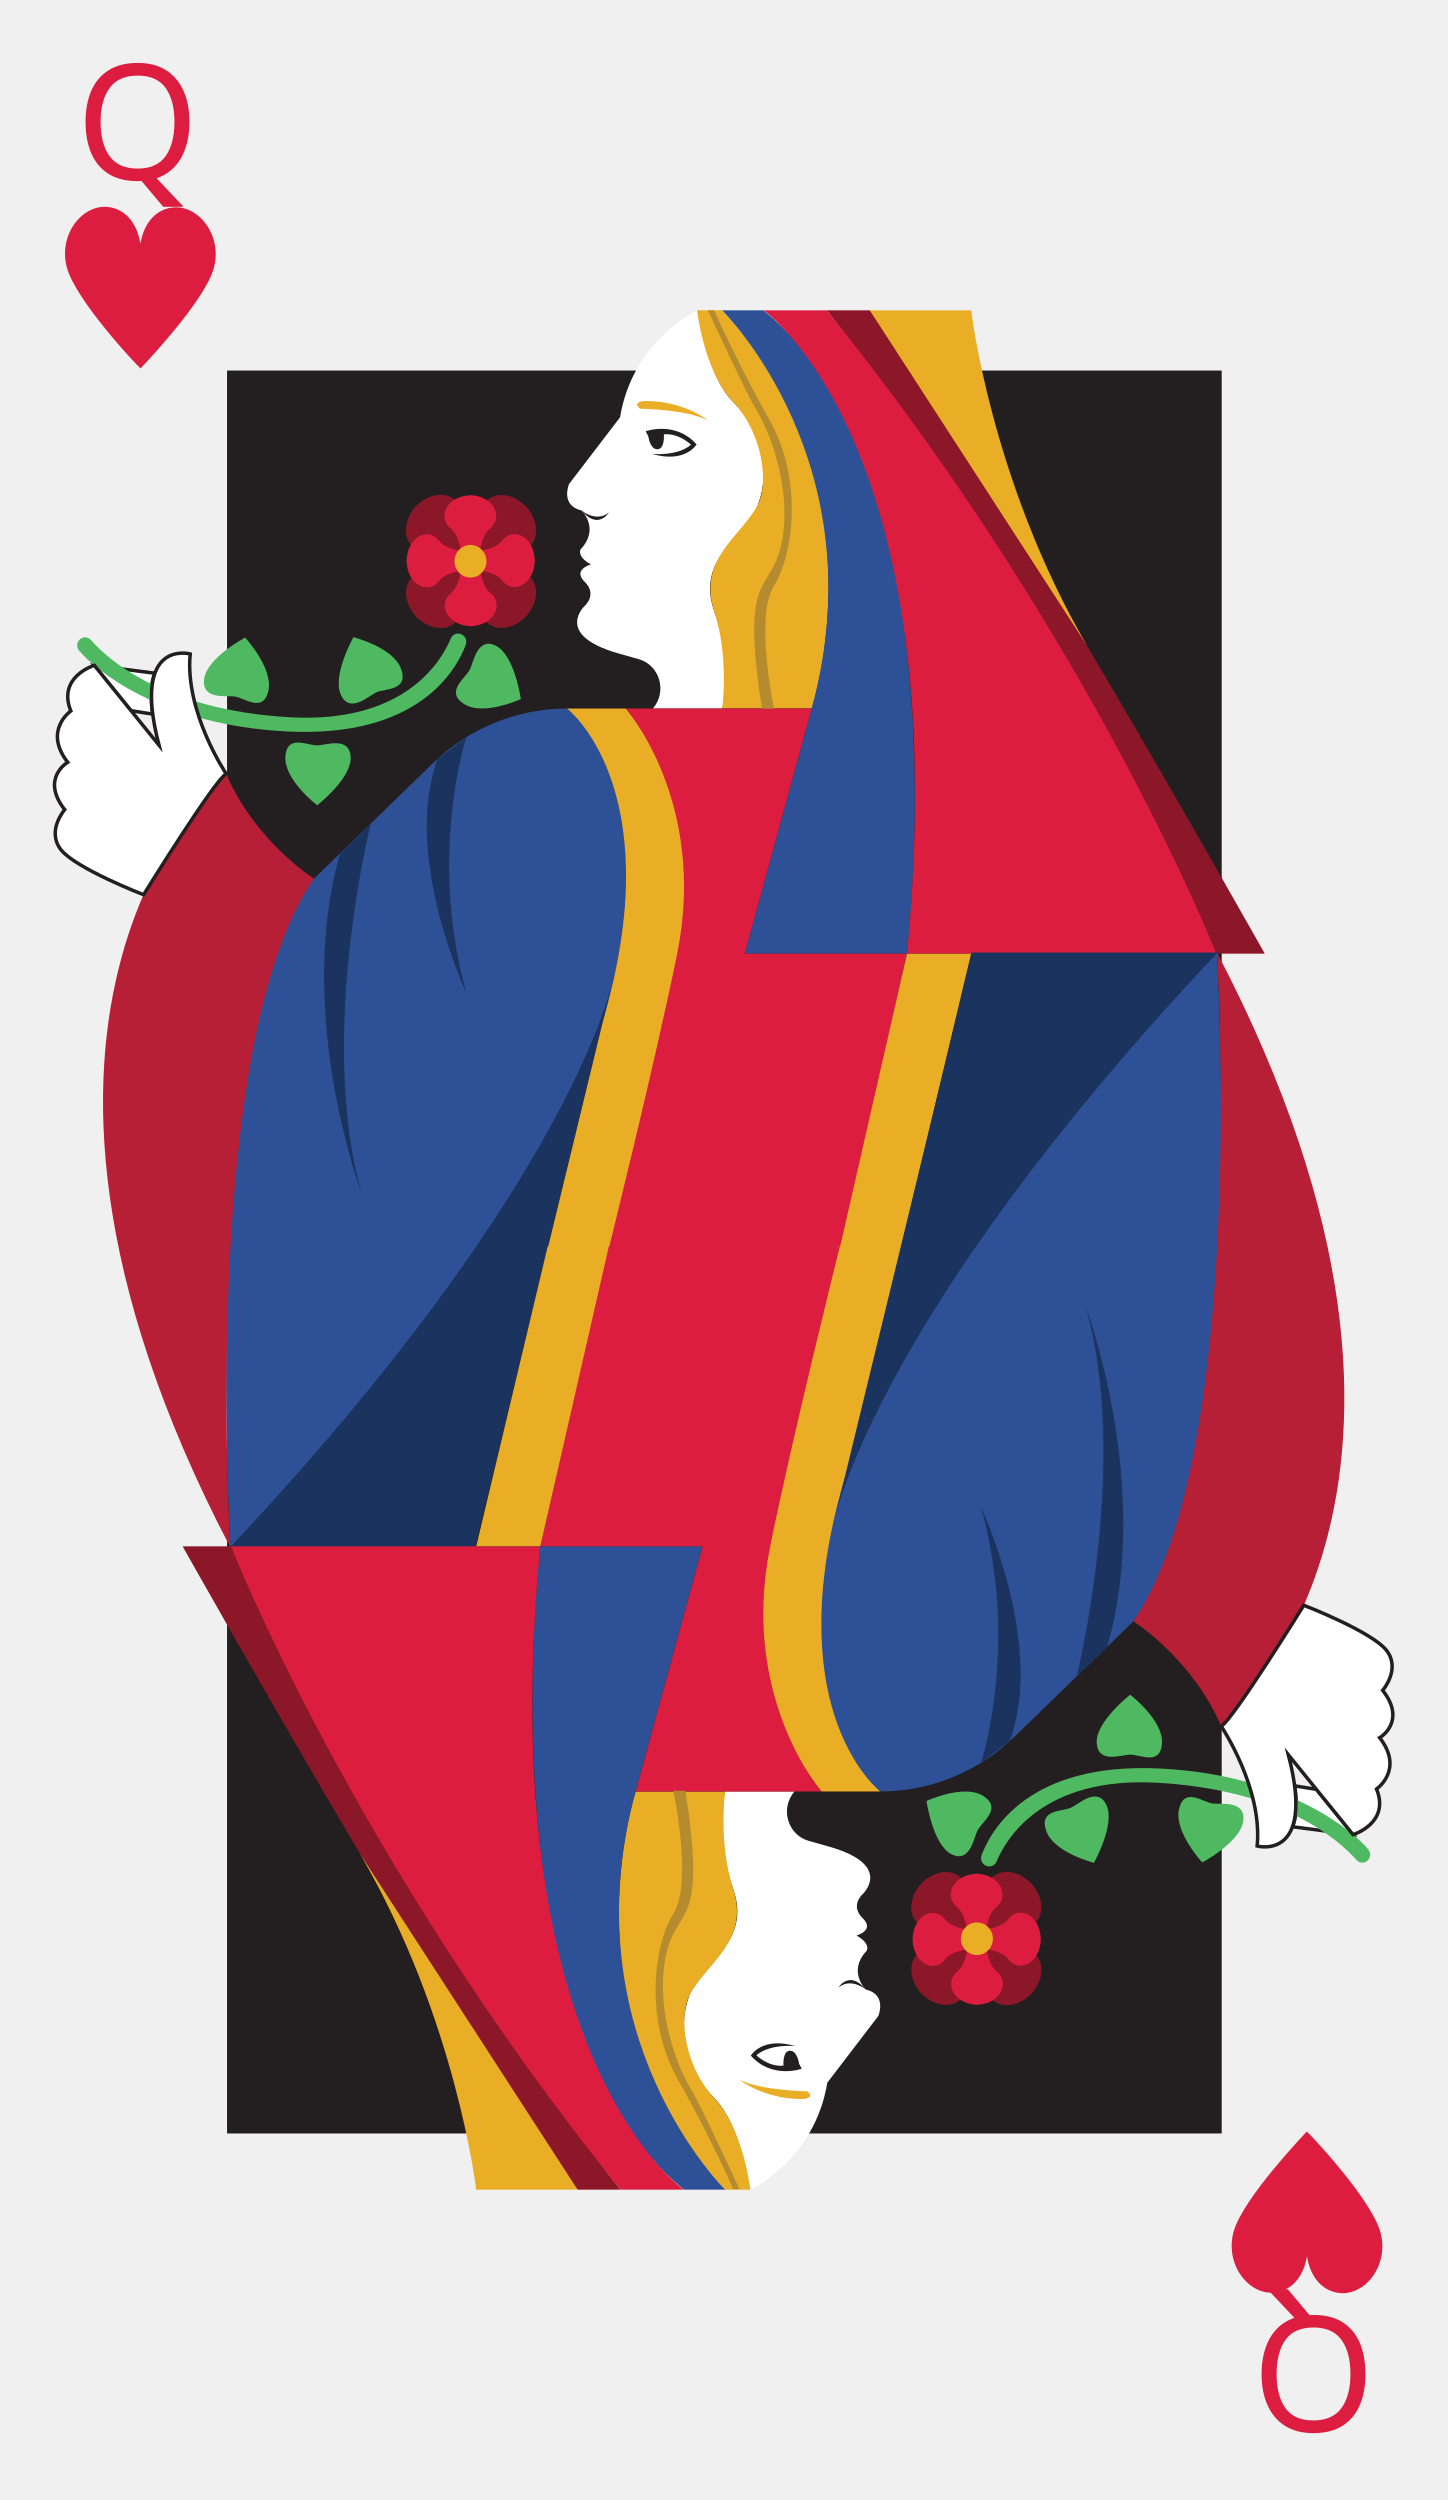
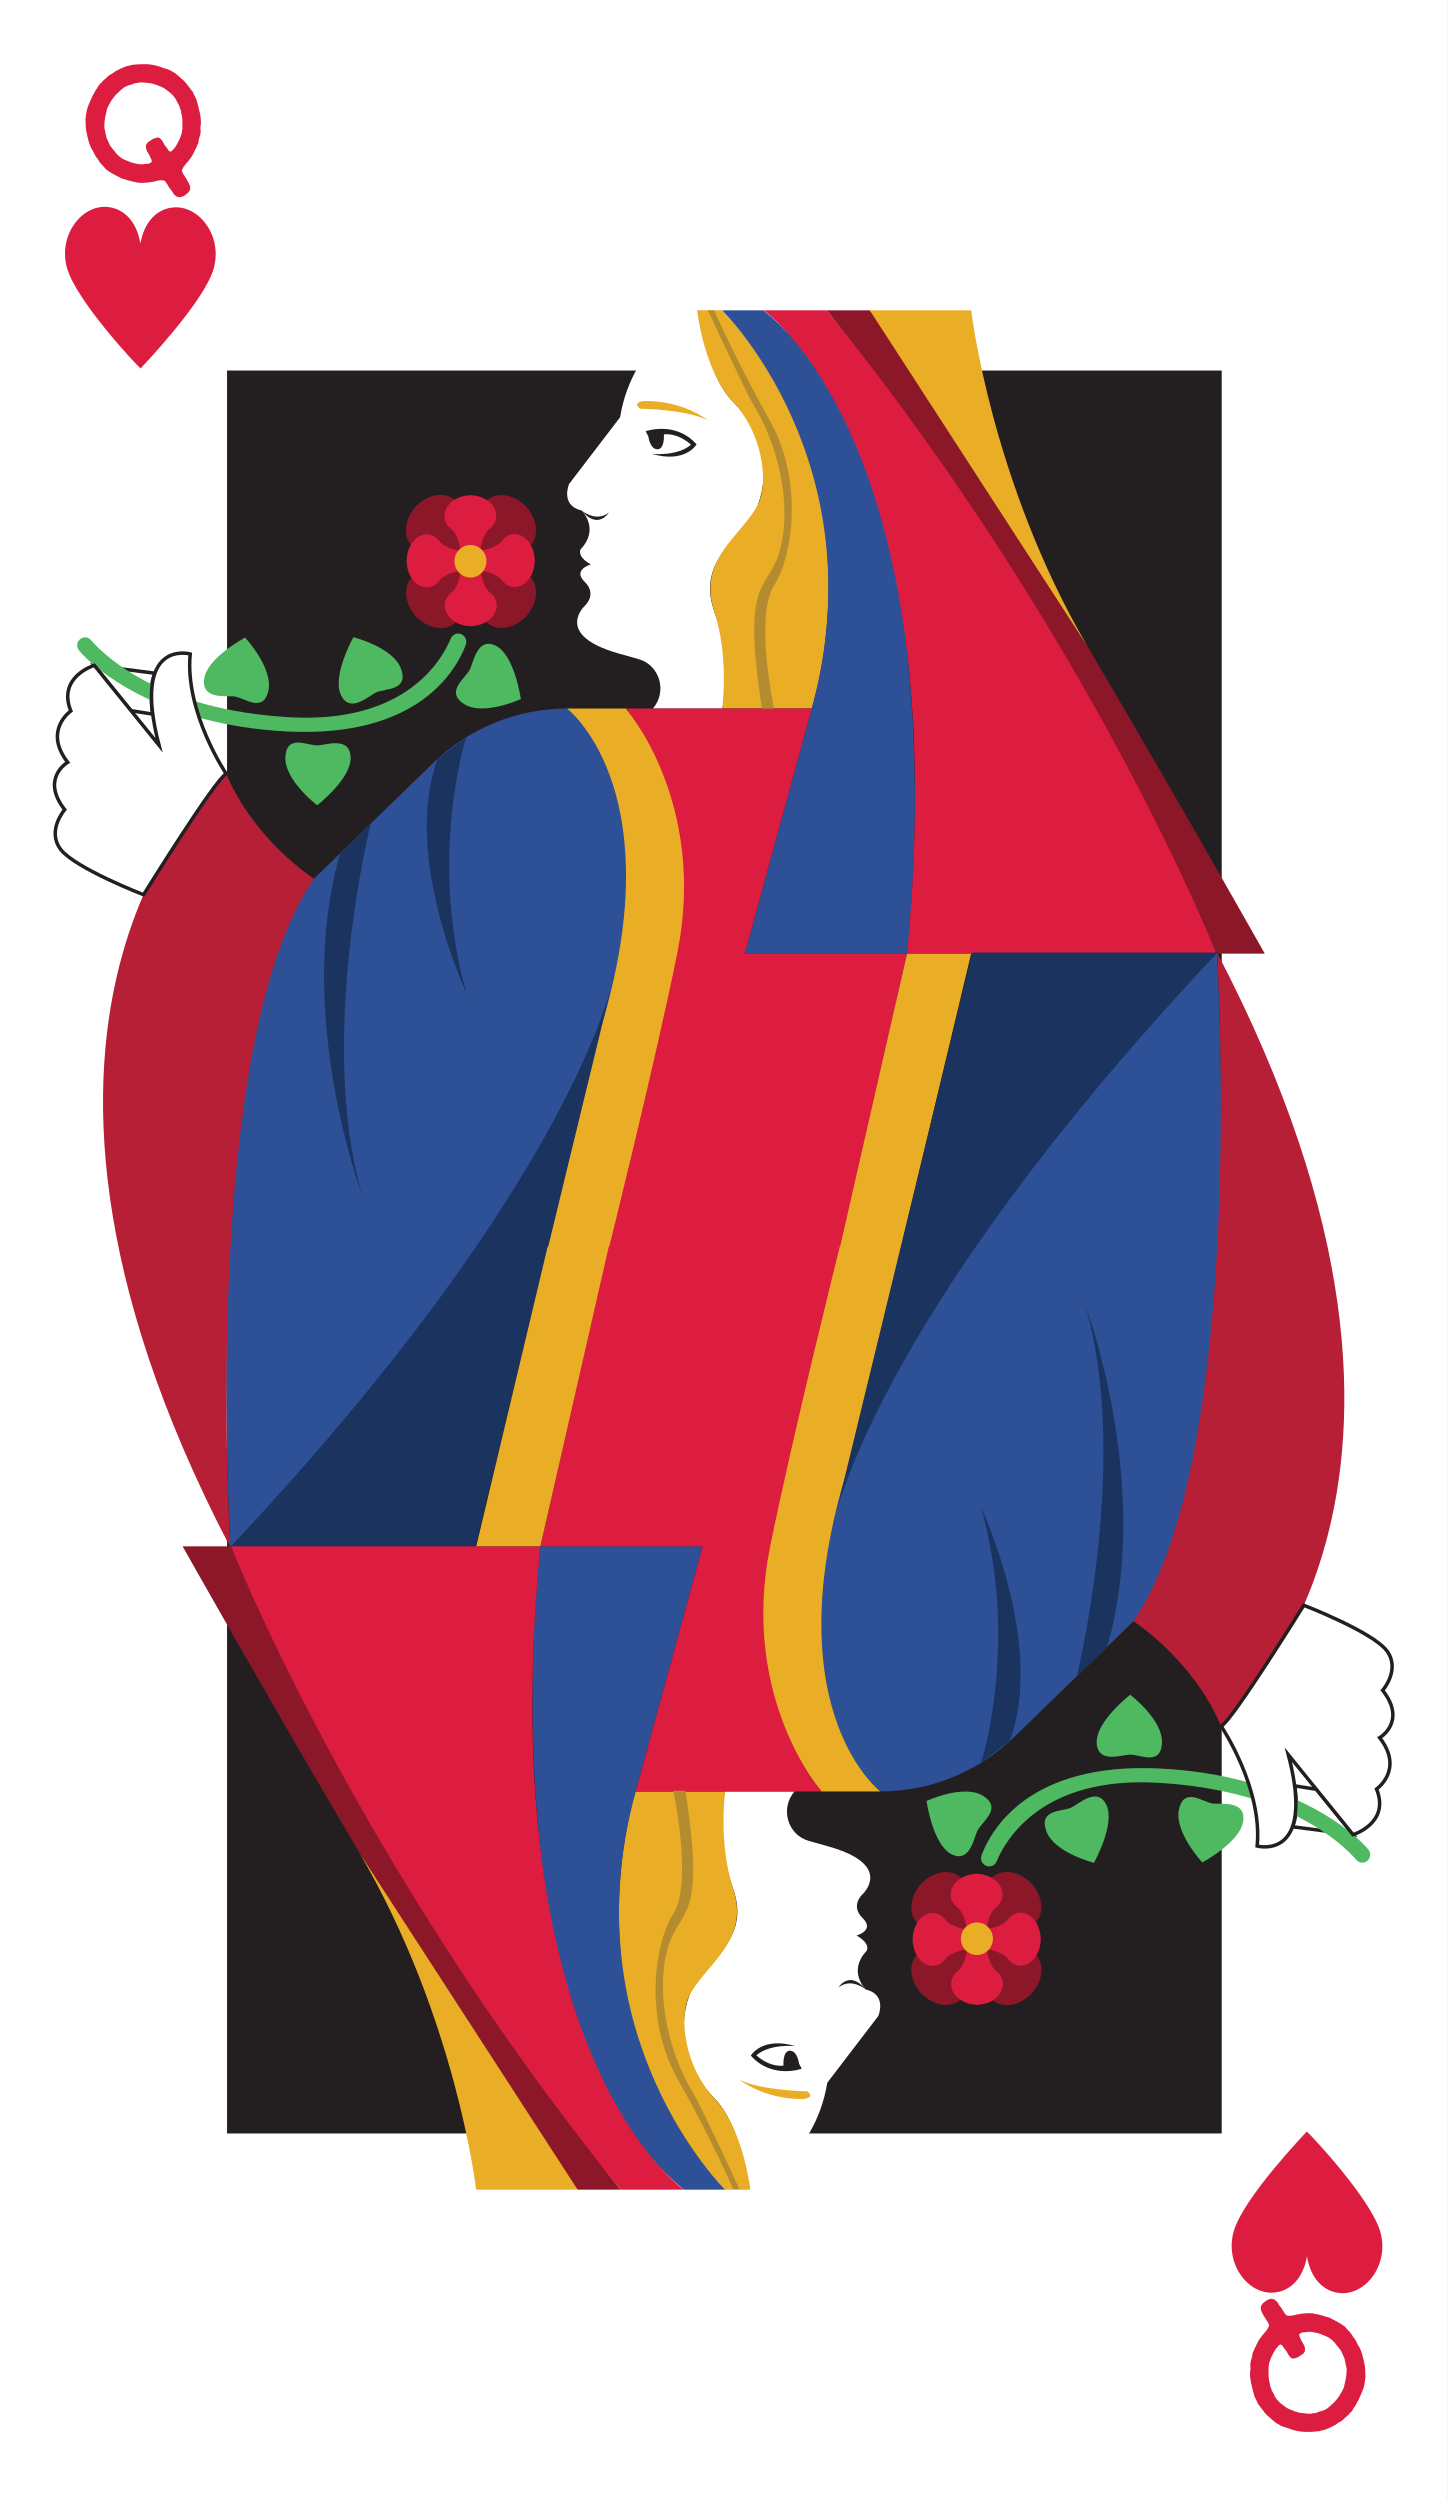
<svg xmlns="http://www.w3.org/2000/svg" viewBox="0 0 198 342">
  <defs>
    <style>
-       .cls-1, .cls-2 {
+       .cls-1 {
        fill: #dc1d3f;
      }

-       .cls-3 {
+       .cls-2 {
        fill: #231f20;
      }

-       .cls-4, .cls-5 {
+       .cls-3, .cls-4 {
        fill: #fff;
      }

+       .cls-5 {
+         fill: #b48b2e;
+       }
+ 
      .cls-6 {
-         fill: #b48b2e;
+         fill: none;
      }

      .cls-7 {
        fill: #8b1729;
      }

      .cls-8 {
        fill: #2d5097;
      }

-       .cls-5 {
+       .cls-4 {
        stroke: #231f20;
        stroke-miterlimit: 10;
        stroke-width: .48px;
      }

      .cls-9 {
        fill: #b61f36;
      }

      .cls-10 {
        fill: #eaad26;
      }

-       .cls-2 {
-         font-family: Calder-Dark, Calder;
-         font-size: 22px;
-       }
- 
      .cls-11 {
        fill: #4fb962;
      }

      .cls-12 {
        fill: #1b335f;
      }
    </style>
  </defs>
  <g id="Ground">
-     <rect class="cls-3" x="31.06" y="50.69" width="136.07" height="241.17" />
+     <rect class="cls-3" width="198" height="342" />
+     <rect class="cls-2" x="31.06" y="50.69" width="136.07" height="241.17" />
  </g>
  <g id="Art">
    <g>
      <g>
        <g>
          <g>
-             <path class="cls-4" d="M95.36,42.45s-8.82,4.1-10.53,14.63l-6.98,9.13s-1.26,2.93,1.72,3.63c0,0,2.52,2.46-.11,5.27,0,0-.69.94,1.37,2.11,0,0-2.56.7-.84,2.38s.08,3.2.08,3.2c0,0-4.5,4.02,4.54,6.59l2.76.78c2.9.82,3.94,4.47,1.94,6.76h0s9.5,0,9.5,0c0,0,1.54-5.97-1.09-13.28-2.63-7.31,4.24-10.07,5.95-14.57,1.87-4.92.29-10.42-3.38-14.1-3.66-3.69-4.92-12.52-4.92-12.52Z" />
+             <path class="cls-3" d="M95.36,42.45s-8.82,4.1-10.53,14.63l-6.98,9.13s-1.26,2.93,1.72,3.63c0,0,2.52,2.46-.11,5.27,0,0-.69.94,1.37,2.11,0,0-2.56.7-.84,2.38s.08,3.2.08,3.2c0,0-4.5,4.02,4.54,6.59l2.76.78c2.9.82,3.94,4.47,1.94,6.76h0s9.5,0,9.5,0c0,0,1.54-5.97-1.09-13.28-2.63-7.31,4.24-10.07,5.95-14.57,1.87-4.92.29-10.42-3.38-14.1-3.66-3.69-4.92-12.52-4.92-12.52Z" />
            <path class="cls-10" d="M87.57,55.91s6.17.06,9.27,1.58c0,0-3.43-2.75-8.81-2.63,0,0-1.6.18-.46,1.05Z" />
-             <path class="cls-3" d="M88.32,59s4.07-1.48,6.97,1.79c0,0-1.51,2.65-6.12,1.3,0,0,3.44.38,5.36-1.25,0,0-1.62-1.62-3.71-1.42,0,0,.17,2.21-1.02,2.03-.91-.13-1.11-1.76-1.11-1.76l-.37-.7Z" />
-             <path class="cls-3" d="M79.56,69.84s1.98,1.68,3.74.27c0,0-1.49,2.46-3.74-.27Z" />
+             <path class="cls-2" d="M88.32,59s4.07-1.48,6.97,1.79c0,0-1.51,2.65-6.12,1.3,0,0,3.44.38,5.36-1.25,0,0-1.62-1.62-3.71-1.42,0,0,.17,2.21-1.02,2.03-.91-.13-1.11-1.76-1.11-1.76l-.37-.7Z" />
+             <path class="cls-2" d="M79.56,69.84s1.98,1.68,3.74.27c0,0-1.49,2.46-3.74-.27Z" />
            <path class="cls-10" d="M95.36,42.45s.92,8.31,4.92,12.52c4.01,4.21,4.96,11.07,3.38,14.1-2.23,4.27-8.3,7.43-5.95,14.57,2.05,6.23,1.09,13.28,1.09,13.28h12.25s10.15-30.64-12.25-54.48h-3.43Z" />
            <path class="cls-8" d="M98.79,42.45s21.41,20.95,12.25,54.48l-9.16,33.53h22.2s7.98-65.72-19.64-88.01h-5.66Z" />
            <path class="cls-7" d="M113.11,42.45s34.16,43.46,53.29,88.01h6.62s-43.81-77.91-54.04-88.01h-5.87Z" />
            <path class="cls-1" d="M113.11,42.45h-8.66s26.32,18.12,19.64,88.01h42.31s-16.89-42.95-53.29-88.01Z" />
            <path class="cls-10" d="M77.57,96.93s11.54,13.59,6.83,33.53c-3.82,16.17.01,1.29-9.72,40.99h8.85l9.64-41.95s3.65-18.78-7.54-32.57h-8.06Z" />
            <path class="cls-10" d="M118.98,42.45h13.88s2.7,23.33,15.86,45.9l-29.74-45.9Z" />
            <path class="cls-8" d="M77.57,96.93h0c-6.84,0-13.41,2.68-18.37,7.5l-16.24,15.77s-15.11,12.87-11.45,91.48c0,0,42.78-41.85,51.45-73.69,8.32-30.55-5.38-41.06-5.38-41.06Z" />
            <path class="cls-1" d="M111.04,96.93h-25.41s11.2,12.84,7.01,33.53c-3.03,14.97-9.52,40.99-9.52,40.99h31.79l9.17-40.99h-22.2s9.16-33.53,9.16-33.53Z" />
            <polygon class="cls-10" points="132.85 130.47 123.08 171.46 114.72 171.46 124.08 130.47 132.85 130.47" />
            <path class="cls-12" d="M63.79,100.85s-5.27,16.07,0,34.96c0,0-8.83-18.75-3.92-32l3.92-2.95Z" />
            <path class="cls-12" d="M50.72,112.67s-7.38,29.41-1.2,50.76c0,0-9.31-24.81-2.99-46.67l4.19-4.1Z" />
            <path class="cls-9" d="M42.96,120.21s-8.05-5.07-12.02-14.36c0,0-38.28,31.43.57,105.84,0,0-4.27-68.93,11.45-91.48Z" />
-             <path class="cls-5" d="M17.9,97.22l2.98.47s-.6-3.74.33-5.59l-8.33-1.07,5.02,6.19Z" />
+             <path class="cls-4" d="M17.9,97.22l2.98.47s-.6-3.74.33-5.59l-8.33-1.07,5.02,6.19Z" />
            <path class="cls-11" d="M10.77,87.63c-.29.4-.28.96.03,1.34,1.96,2.41,10.94,10.24,28.57,11.1,17.96.87,23.07-8.46,24.35-11.86.24-.65-.14-1.36-.81-1.51h0c-.53-.12-1.05.17-1.26.68-1.18,2.86-6.11,11.63-21.97,10.74-17.21-.96-24.91-7.91-27.26-10.58-.45-.51-1.25-.46-1.64.09h0Z" />
-             <path class="cls-5" d="M30.94,105.85s-5.69-8.43-4.92-16.39c0,0-8.09-2.18-4.27,12.48l-8.85-10.92s-5.11,1.56-3.21,6.24c0,0-3.83,2.65-.43,7.02,0,0-3.77,2.18-.41,6.48,0,0-2.52,2.89-.53,5.46s11.32,6.18,11.32,6.18c0,0,9.82-15.85,11.31-16.55Z" />
+             <path class="cls-4" d="M30.94,105.85s-5.69-8.43-4.92-16.39c0,0-8.09-2.18-4.27,12.48l-8.85-10.92s-5.11,1.56-3.21,6.24c0,0-3.83,2.65-.43,7.02,0,0-3.77,2.18-.41,6.48,0,0-2.52,2.89-.53,5.46s11.32,6.18,11.32,6.18c0,0,9.82-15.85,11.31-16.55Z" />
            <path class="cls-7" d="M57.04,84.48h0s-.03-.03-.04-.04c-.02-.02-.03-.03-.05-.04h0c-2.66-2.97-1.2-6.5,1.54-6.13,1.66.22,3.67-1.42,3.67-1.42l1.09,1.11.09.09,1.09,1.11s-1.6,2.05-1.39,3.75c.35,2.81-3.09,4.29-5.99,1.58Z" />
            <path class="cls-7" d="M56.94,69.22h0s.03-.03.05-.05c.02-.02.03-.03.04-.05h0c2.9-2.71,6.35-1.22,5.99,1.59-.21,1.7,1.39,3.75,1.39,3.75l-1.09,1.11-.09.09-1.09,1.11s-2.01-1.64-3.67-1.42c-2.75.36-4.2-3.16-1.54-6.13Z" />
            <path class="cls-7" d="M71.84,69.16h0s.03.03.04.04c.02.02.03.03.05.04h0c2.66,2.97,1.2,6.5-1.54,6.13-1.66-.22-3.67,1.42-3.67,1.42l-1.09-1.11-.09-.09-1.09-1.11s1.6-2.05,1.39-3.75c-.35-2.81,3.09-4.29,5.99-1.58Z" />
            <path class="cls-7" d="M71.92,84.38h0s-.03.03-.05.05c-.02.02-.03.03-.04.05h0c-2.9,2.71-6.35,1.22-5.99-1.59.21-1.7-1.39-3.75-1.39-3.75l1.09-1.11.09-.09,1.09-1.11s2.01,1.64,3.67,1.42c2.75-.36,4.2,3.16,1.54,6.13Z" />
            <path class="cls-1" d="M64.3,67.74h0s.03,0,.05,0c.02,0,.03,0,.05,0h0c3.28.16,4.45,3.11,2.63,4.56-1.11.87-1.35,3.05-1.35,3.05h-1.39s-1.28,0-1.28,0c0,0-.24-2.18-1.35-3.05-1.83-1.44-.65-4.4,2.63-4.55Z" />
            <path class="cls-1" d="M55.62,76.76h0s0-.04,0-.05c0-.02,0-.04,0-.05h0c.14-3.35,3.03-4.55,4.45-2.68.85,1.13,2.98,1.38,2.98,1.38v1.42s0,1.31,0,1.31c0,0-2.13.24-2.98,1.38-1.41,1.87-4.3.67-4.45-2.68Z" />
            <path class="cls-1" d="M64.44,85.67h0s-.03,0-.05,0c-.02,0-.03,0-.05,0h0c-3.28-.16-4.45-3.11-2.63-4.56,1.11-.87,1.35-3.05,1.35-3.05h1.39s1.28,0,1.28,0c0,0,.24,2.18,1.35,3.05,1.83,1.44.65,4.4-2.63,4.55Z" />
            <path class="cls-1" d="M73.16,76.65h0s0,.04,0,.05c0,.02,0,.04,0,.05h0c-.14,3.35-3.03,4.55-4.45,2.68-.85-1.13-2.98-1.38-2.98-1.38v-1.42s0-1.31,0-1.31c0,0,2.13-.24,2.98-1.38,1.41-1.87,4.3-.67,4.45,2.68Z" />
            <ellipse class="cls-10" cx="64.36" cy="76.78" rx="2.19" ry="2.23" />
            <path class="cls-11" d="M64.24,91.65c-.68,1.24-3.37,3-.74,4.67s7.75-.69,7.75-.69c0,0-.84-6.01-3.42-7.29-2.58-1.28-3.06,2.36-3.59,3.32Z" />
            <path class="cls-11" d="M51.47,94.71c1.29-.55,4.46-.23,3.4-3.2-1.06-2.97-6.52-4.34-6.52-4.34,0,0-2.96,5.26-1.71,7.9s3.84.07,4.83-.35Z" />
            <path class="cls-11" d="M43.39,101.97c-1.4,0-4.2-1.56-4.35,1.6-.15,3.16,4.35,6.59,4.35,6.59,0,0,4.73-3.67,4.58-6.59-.15-2.93-3.5-1.59-4.58-1.6Z" />
            <path class="cls-11" d="M32.17,95.29c1.38.25,3.88,2.27,4.55-.82s-3.19-7.25-3.19-7.25c0,0-5.27,2.79-5.61,5.7s3.19,2.18,4.25,2.37Z" />
          </g>
          <path class="cls-12" d="M31.45,211.69h33.55s19.06-78.47,19.06-78.47c0,0-4.77,27.61-52.61,78.47Z" />
        </g>
        <g>
          <g>
-             <path class="cls-4" d="M102.64,299.55s8.82-4.1,10.53-14.63l6.98-9.13s1.26-2.93-1.72-3.63c0,0-2.52-2.46.11-5.27,0,0,.69-.94-1.37-2.11,0,0,2.56-.7.84-2.38s-.08-3.2-.08-3.2c0,0,4.5-4.02-4.54-6.59l-2.76-.78c-2.9-.82-3.94-4.47-1.94-6.76h0s-9.5,0-9.5,0c0,0-1.54,5.97,1.09,13.28,2.63,7.31-4.24,10.07-5.95,14.57-1.87,4.92-.29,10.42,3.38,14.1s4.92,12.52,4.92,12.52Z" />
+             <path class="cls-3" d="M102.64,299.55s8.82-4.1,10.53-14.63l6.98-9.13s1.26-2.93-1.72-3.63c0,0-2.52-2.46.11-5.27,0,0,.69-.94-1.37-2.11,0,0,2.56-.7.84-2.38s-.08-3.2-.08-3.2c0,0,4.5-4.02-4.54-6.59l-2.76-.78c-2.9-.82-3.94-4.47-1.94-6.76h0s-9.5,0-9.5,0c0,0-1.54,5.97,1.09,13.28,2.63,7.31-4.24,10.07-5.95,14.57-1.87,4.92-.29,10.42,3.38,14.1s4.92,12.52,4.92,12.52Z" />
            <path class="cls-10" d="M110.43,286.09s-6.17-.06-9.27-1.58c0,0,3.43,2.75,8.81,2.63,0,0,1.6-.18.46-1.05Z" />
-             <path class="cls-3" d="M109.68,283s-4.07,1.48-6.97-1.79c0,0,1.51-2.65,6.12-1.3,0,0-3.44-.38-5.36,1.25,0,0,1.62,1.62,3.71,1.42,0,0-.17-2.21,1.02-2.03.91.13,1.11,1.76,1.11,1.76l.37.7Z" />
-             <path class="cls-3" d="M118.44,272.16s-1.98-1.68-3.74-.27c0,0,1.49-2.46,3.74.27Z" />
+             <path class="cls-2" d="M109.68,283s-4.07,1.48-6.97-1.79c0,0,1.51-2.65,6.12-1.3,0,0-3.44-.38-5.36,1.25,0,0,1.62,1.62,3.71,1.42,0,0-.17-2.21,1.02-2.03.91.13,1.11,1.76,1.11,1.76l.37.7Z" />
+             <path class="cls-2" d="M118.44,272.16s-1.98-1.68-3.74-.27c0,0,1.49-2.46,3.74.27Z" />
            <path class="cls-10" d="M102.64,299.55s-.92-8.31-4.92-12.52-4.96-11.07-3.38-14.1c2.23-4.27,8.3-7.43,5.95-14.57-2.05-6.23-1.09-13.28-1.09-13.28h-12.25s-10.15,30.64,12.25,54.48h3.43Z" />
            <path class="cls-8" d="M99.21,299.55s-21.41-20.95-12.25-54.48l9.16-33.53h-22.2s-7.98,65.72,19.64,88.01h5.66Z" />
            <path class="cls-7" d="M84.89,299.55s-34.16-43.46-53.29-88.01h-6.62s43.81,77.91,54.04,88.01h5.87Z" />
            <path class="cls-1" d="M84.89,299.55h8.66s-26.32-18.12-19.64-88.01H31.6s16.89,42.95,53.29,88.01Z" />
            <path class="cls-10" d="M120.43,245.07s-11.54-13.59-6.83-33.53c3.82-16.17-.01-1.29,9.72-40.99h-8.85l-9.64,41.95s-3.65,18.78,7.54,32.57h8.06Z" />
            <path class="cls-10" d="M79.02,299.55h-13.88s-2.7-23.33-15.86-45.9l29.74,45.9Z" />
            <path class="cls-8" d="M120.43,245.07h0c6.84,0,13.41-2.68,18.37-7.5l16.24-15.77s15.11-12.87,11.45-91.48c0,0-42.78,41.85-51.45,73.69-8.32,30.55,5.38,41.06,5.38,41.06Z" />
            <path class="cls-1" d="M86.96,245.07h25.41s-11.2-12.84-7.01-33.53c3.03-14.97,9.52-40.99,9.52-40.99h-31.79l-9.17,40.99h22.2s-9.16,33.53-9.16,33.53Z" />
            <polygon class="cls-10" points="65.15 211.53 74.92 170.54 83.28 170.54 73.92 211.53 65.15 211.53" />
            <path class="cls-12" d="M134.21,241.15s5.27-16.07,0-34.96c0,0,8.83,18.75,3.92,32l-3.92,2.95Z" />
            <path class="cls-12" d="M147.28,229.33s7.38-29.41,1.2-50.76c0,0,9.31,24.81,2.99,46.67l-4.19,4.1Z" />
            <path class="cls-9" d="M155.04,221.79s8.05,5.07,12.02,14.36c0,0,38.28-31.43-.57-105.84,0,0,4.27,68.93-11.45,91.48Z" />
-             <path class="cls-5" d="M180.1,244.78l-2.98-.47s.6,3.74-.33,5.59l8.33,1.07-5.02-6.19Z" />
+             <path class="cls-4" d="M180.1,244.78l-2.98-.47s.6,3.74-.33,5.59l8.33,1.07-5.02-6.19Z" />
            <path class="cls-11" d="M187.23,254.37c.29-.4.28-.96-.03-1.34-1.96-2.41-10.94-10.24-28.57-11.1-17.96-.87-23.07,8.46-24.35,11.86-.24.65.14,1.36.81,1.51h0c.53.12,1.05-.17,1.26-.68,1.18-2.86,6.11-11.63,21.97-10.74,17.21.96,24.91,7.91,27.26,10.58.45.51,1.25.46,1.64-.09h0Z" />
-             <path class="cls-5" d="M167.06,236.15s5.69,8.43,4.92,16.39c0,0,8.09,2.18,4.27-12.48l8.85,10.92s5.11-1.56,3.21-6.24c0,0,3.83-2.65.43-7.02,0,0,3.77-2.18.41-6.48,0,0,2.52-2.89.53-5.46s-11.32-6.18-11.32-6.18c0,0-9.82,15.85-11.31,16.55Z" />
+             <path class="cls-4" d="M167.06,236.15s5.69,8.43,4.92,16.39c0,0,8.09,2.18,4.27-12.48l8.85,10.92s5.11-1.56,3.21-6.24c0,0,3.83-2.65.43-7.02,0,0,3.77-2.18.41-6.48,0,0,2.52-2.89.53-5.46s-11.32-6.18-11.32-6.18c0,0-9.82,15.85-11.31,16.55Z" />
            <path class="cls-7" d="M140.96,257.52h0s.03.03.04.04c.02.02.03.03.05.04h0c2.66,2.97,1.2,6.5-1.54,6.13-1.66-.22-3.67,1.42-3.67,1.42l-1.09-1.11-.09-.09-1.09-1.11s1.6-2.05,1.39-3.75c-.35-2.81,3.09-4.29,5.99-1.58Z" />
            <path class="cls-7" d="M141.06,272.78h0s-.03.03-.05.05c-.02.02-.03.03-.04.05h0c-2.9,2.71-6.35,1.22-5.99-1.59.21-1.7-1.39-3.75-1.39-3.75l1.09-1.11.09-.09,1.09-1.11s2.01,1.64,3.67,1.42c2.75-.36,4.2,3.16,1.54,6.13Z" />
            <path class="cls-7" d="M126.16,272.84h0s-.03-.03-.04-.04c-.02-.02-.03-.03-.05-.04h0c-2.66-2.97-1.2-6.5,1.54-6.13,1.66.22,3.67-1.42,3.67-1.42l1.09,1.11.09.09,1.09,1.11s-1.6,2.05-1.39,3.75c.35,2.81-3.09,4.29-5.99,1.58Z" />
            <path class="cls-7" d="M126.08,257.62h0s.03-.03.05-.05c.02-.02.03-.03.04-.05h0c2.9-2.71,6.35-1.22,5.99,1.59-.21,1.7,1.39,3.75,1.39,3.75l-1.09,1.11-.09.09-1.09,1.11s-2.01-1.64-3.67-1.42c-2.75.36-4.2-3.16-1.54-6.13Z" />
            <path class="cls-1" d="M133.7,274.26h0s-.03,0-.05,0c-.02,0-.03,0-.05,0h0c-3.28-.16-4.45-3.11-2.63-4.56,1.11-.87,1.35-3.05,1.35-3.05h1.39s1.28,0,1.28,0c0,0,.24,2.18,1.35,3.05,1.83,1.44.65,4.4-2.63,4.55Z" />
            <path class="cls-1" d="M142.38,265.24h0s0,.04,0,.05c0,.02,0,.04,0,.05h0c-.14,3.35-3.03,4.55-4.45,2.68-.85-1.13-2.98-1.38-2.98-1.38v-1.42s0-1.31,0-1.31c0,0,2.13-.24,2.98-1.38,1.41-1.87,4.3-.67,4.45,2.68Z" />
            <path class="cls-1" d="M133.56,256.33h0s.03,0,.05,0c.02,0,.03,0,.05,0h0c3.28.16,4.45,3.11,2.63,4.56-1.11.87-1.35,3.05-1.35,3.05h-1.39s-1.28,0-1.28,0c0,0-.24-2.18-1.35-3.05-1.83-1.44-.65-4.4,2.63-4.55Z" />
            <path class="cls-1" d="M124.84,265.35h0s0-.04,0-.05c0-.02,0-.04,0-.05h0c.14-3.35,3.03-4.55,4.45-2.68.85,1.13,2.98,1.38,2.98,1.38v1.42s0,1.31,0,1.31c0,0-2.13.24-2.98,1.38-1.41,1.87-4.3.67-4.45-2.68Z" />
            <ellipse class="cls-10" cx="133.64" cy="265.22" rx="2.19" ry="2.23" />
            <path class="cls-11" d="M133.76,250.35c.68-1.24,3.37-3,.74-4.67s-7.75.69-7.75.69c0,0,.84,6.01,3.42,7.29s3.06-2.36,3.59-3.32Z" />
            <path class="cls-11" d="M146.53,247.29c-1.29.55-4.46.23-3.4,3.2,1.06,2.97,6.52,4.34,6.52,4.34,0,0,2.96-5.26,1.71-7.9-1.25-2.63-3.84-.07-4.83.35Z" />
            <path class="cls-11" d="M154.61,240.03c1.4,0,4.2,1.56,4.35-1.6.15-3.16-4.35-6.59-4.35-6.59,0,0-4.73,3.67-4.58,6.59.15,2.93,3.5,1.59,4.58,1.6Z" />
            <path class="cls-11" d="M165.83,246.71c-1.38-.25-3.88-2.27-4.55.82s3.19,7.25,3.19,7.25c0,0,5.27-2.79,5.61-5.7s-3.19-2.18-4.25-2.37Z" />
          </g>
          <path class="cls-12" d="M166.55,130.31h-33.55s-19.06,78.47-19.06,78.47c0,0,4.77-27.61,52.61-78.47Z" />
        </g>
      </g>
-       <path class="cls-6" d="M105.89,96.93s-2.71-12.54,0-16.83,3.95-14.55-.6-22.61c-4.55-8.06-7.6-15.04-7.6-15.04h-.84s5.26,11.41,6.41,13.27c2.67,4.33,5.11,12.24,3.59,18.92-1.52,6.68-5.6,3.24-2.61,22.3h1.66Z" />
-       <path class="cls-6" d="M92.11,244.98s2.71,12.54,0,16.83c-2.71,4.29-3.95,14.55.6,22.61,4.55,8.06,7.6,15.04,7.6,15.04h.84s-5.26-11.41-6.41-13.27c-2.67-4.33-5.11-12.24-3.59-18.92s5.6-3.24,2.61-22.3h-1.66Z" />
+       <path class="cls-5" d="M105.89,96.93s-2.71-12.54,0-16.83,3.95-14.55-.6-22.61c-4.55-8.06-7.6-15.04-7.6-15.04h-.84s5.26,11.41,6.41,13.27c2.67,4.33,5.11,12.24,3.59,18.92-1.52,6.68-5.6,3.24-2.61,22.3h1.66Z" />
+       <path class="cls-5" d="M92.11,244.98s2.71,12.54,0,16.83c-2.71,4.29-3.95,14.55.6,22.61,4.55,8.06,7.6,15.04,7.6,15.04h.84s-5.26-11.41-6.41-13.27c-2.67-4.33-5.11-12.24-3.59-18.92s5.6-3.24,2.61-22.3h-1.66Z" />
    </g>
    <path class="cls-1" d="M23.33,28.42c-3.48.64-4.06,4.52-4.11,4.89l-.03-.03s-.46-4.25-4.12-4.92c-3.65-.67-7.19,3.67-5.91,8.28,1.24,4.5,9.6,13.4,10.01,13.7l.04.08s8.76-9.1,10.03-13.71c1.28-4.61-2.26-8.95-5.91-8.28Z" />
    <path class="cls-1" d="M174.67,313.58c3.48-.64,4.06-4.52,4.11-4.89l.03.03s.46,4.25,4.12,4.92c3.65.67,7.19-3.67,5.91-8.28-1.24-4.5-9.6-13.4-10.01-13.7l-.04-.08s-8.76,9.1-10.03,13.71c-1.28,4.61,2.26,8.95,5.91,8.28Z" />
  </g>
  <g id="Type">
-     <text class="cls-2" transform="translate(10.39 24.56) scale(.98 1)">
-       <tspan x="0" y="0">Q</tspan>
-     </text>
-     <text class="cls-2" transform="translate(188.11 316.9) rotate(-180) scale(.98 1)">
-       <tspan x="0" y="0">Q</tspan>
-     </text>
+     <g>
+       <rect class="cls-6" x="7.75" y="9.1" width="23.69" height="20.81" />
+       <path class="cls-1" d="M24.11,26.87l-.34-.31-.26-.44-.32-.4-.15-.24-.17-.29-.19-.26-.09-.13-.17-.11-.45-.04-.62.11-.3.09-.3.04-.41.07-.3.02-.52.04-.6-.02-.37-.09-.21-.04-.24-.04-.37-.11-.3-.07-.17-.07-.28-.07-.43-.13-.34-.2-.28-.13-.21-.13-.24-.11-.24-.15-.26-.15-.24-.18-.19-.11-.3-.35-.52-.55-.19-.29-.22-.35-.26-.33-.28-.57-.13-.24-.15-.22-.09-.22-.11-.26-.13-.35-.11-.42-.11-.44-.09-.44-.09-.42-.04-.51-.02-.4v-.22l-.02-.35.06-.35v-.18l.06-.26.04-.31.13-.46.17-.48.13-.26.09-.22.13-.29.19-.42.24-.42.21-.4.15-.15.17-.35.26-.31.13-.09.15-.2.17-.15.13-.13.17-.15.3-.26.07-.09.56-.33.45-.31.69-.35.43-.18.28-.11.15-.04.19-.04.47-.13.8-.07.56-.02h.65l.47.04.65.11.54.15.73.26.39.11.39.15.65.37.28.22.43.37.37.33.21.18.39.44.13.2.28.35.21.29.17.2.17.37.34.68.21.79.13.48.04.26.11.37.06.46.06.42v.64l-.06.29v.33l.04.18-.02.24-.04.35-.13.44-.09.35-.02.29-.19.4-.13.35-.15.24-.11.29-.11.18-.06.15-.17.29-.26.35-.22.31-.28.31-.32.4-.17.29-.09.22-.02.13.13.31.26.4.3.48.3.55.13.33.02.26-.02.24-.22.35-.21.18-.34.26-.43.2-.28.02-.43-.11ZM19.98,22.41h.28l.24-.09.24-.15.02-.11-.06-.26-.24-.51-.22-.4-.17-.29-.09-.31-.02-.42.21-.35.37-.26.39-.26.37-.13.34-.07.26.13.19.2.17.24.26.48.28.35.3.44.17.11.24-.09.19-.22.28-.33.21-.35.17-.33.19-.35.13-.35.17-.46.06-.4.04-.15v-1.28l-.02-.2-.06-.44-.09-.42-.04-.33-.13-.22-.02-.15-.04-.13-.11-.24-.19-.31-.19-.42-.21-.29-.19-.24-.32-.31-.32-.26-.3-.22-.21-.15-.22-.13-.24-.11-.39-.15-.28-.13-.13-.02-.47-.15-.71-.09-.47-.04-.39-.02-.37.07-.39.04-.32.15-.43.11-.32.11-.26.13-.22.13-.37.31-.32.31-.28.24-.26.31-.43.57-.43.77-.17.37-.11.53-.13.55-.09.62-.04.53v.35l.11.46.19.92.32.7.19.4.82,1.03.28.29.34.29.32.2.34.15.32.13.28.11.37.13.41.09.45.09.52.02.43-.07Z" />
+     </g>
+     <path class="cls-1" d="M174.38,314.59l.34.31.26.44.32.4.15.24.17.29.19.26.09.13.17.11.45.04.62-.11.3-.09.3-.04.41-.07.3-.02.52-.04.6.02.37.09.21.04.24.04.37.11.3.07.17.07.28.07.43.13.34.2.28.13.21.13.24.11.24.15.26.15.24.18.19.11.3.35.52.55.19.29.22.35.26.33.28.57.13.24.15.22.09.22.11.26.13.35.11.42.11.44.09.44.09.42.04.51.02.4v.22l.02.35-.06.35v.18l-.06.26-.04.31-.13.46-.17.48-.13.26-.09.22-.13.29-.19.42-.24.42-.21.4-.15.15-.17.35-.26.31-.13.09-.15.2-.17.15-.13.13-.17.15-.3.26-.06.09-.56.33-.45.31-.69.35-.43.18-.28.11-.15.04-.19.04-.47.13-.8.07-.56.02h-.65l-.47-.04-.65-.11-.54-.15-.73-.26-.39-.11-.39-.15-.65-.37-.28-.22-.43-.37-.37-.33-.22-.18-.39-.44-.13-.2-.28-.35-.21-.29-.17-.2-.17-.37-.34-.68-.21-.79-.13-.48-.04-.26-.11-.37-.06-.46-.06-.42v-.64l.06-.29v-.33l-.04-.18.02-.24.04-.35.13-.44.09-.35.02-.29.19-.4.13-.35.15-.24.11-.29.11-.18.06-.15.17-.29.26-.35.22-.31.28-.31.32-.4.17-.29.09-.22.02-.13-.13-.31-.26-.4-.3-.48-.3-.55-.13-.33-.02-.26.02-.24.22-.35.21-.18.34-.26.43-.2.28-.02.43.11ZM178.51,319.06h-.28l-.24.09-.24.15-.02.11.06.26.24.51.22.4.17.29.09.31.02.42-.21.35-.37.26-.39.26-.37.13-.34.07-.26-.13-.19-.2-.17-.24-.26-.48-.28-.35-.3-.44-.17-.11-.24.09-.19.22-.28.33-.21.35-.17.33-.19.35-.13.35-.17.46-.06.4-.04.15v1.28l.02.2.06.44.09.42.04.33.13.22.02.15.04.13.11.24.19.31.19.42.21.29.19.24.32.31.32.26.3.22.21.15.22.13.24.11.39.15.28.13.13.02.47.15.71.09.47.04.39.02.37-.07.39-.04.32-.15.43-.11.32-.11.26-.13.22-.13.37-.31.32-.31.28-.24.26-.31.43-.57.43-.77.17-.37.11-.53.13-.55.09-.62.04-.53v-.35l-.11-.46-.19-.92-.32-.7-.19-.4-.82-1.03-.28-.29-.34-.29-.32-.2-.34-.15-.32-.13-.28-.11-.37-.13-.41-.09-.45-.09-.52-.02-.43.07Z" />
  </g>
</svg>
